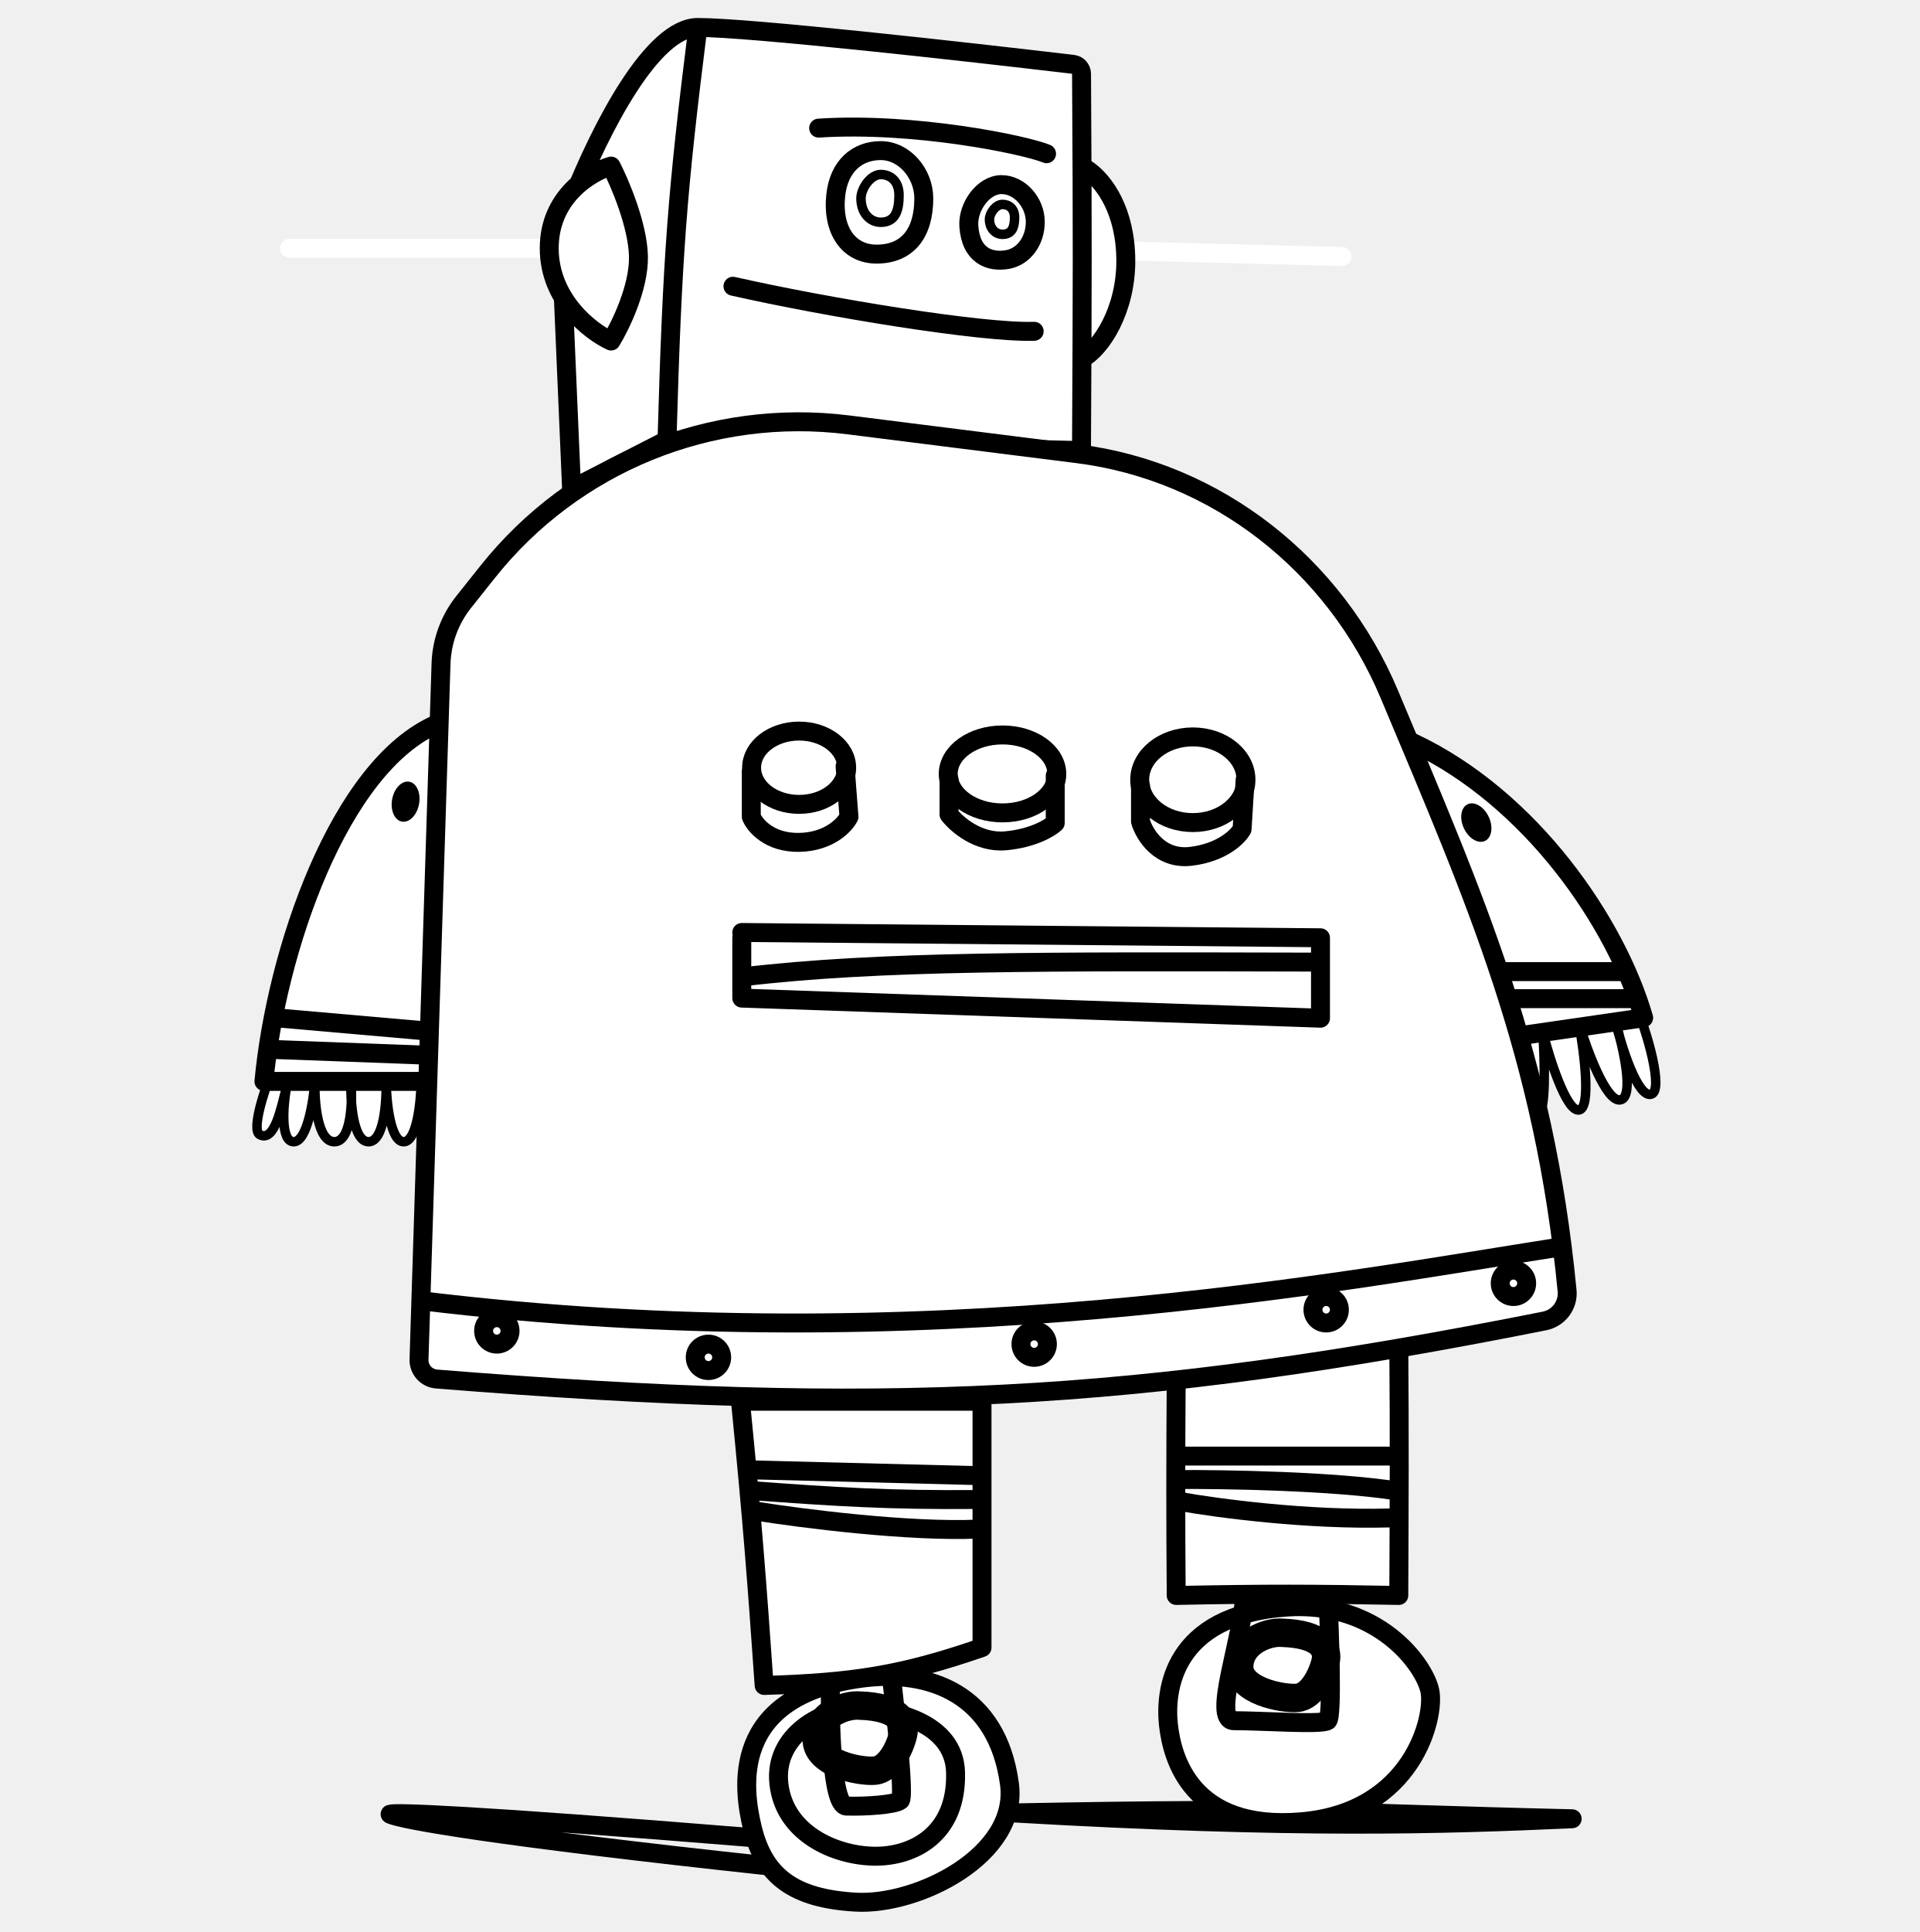
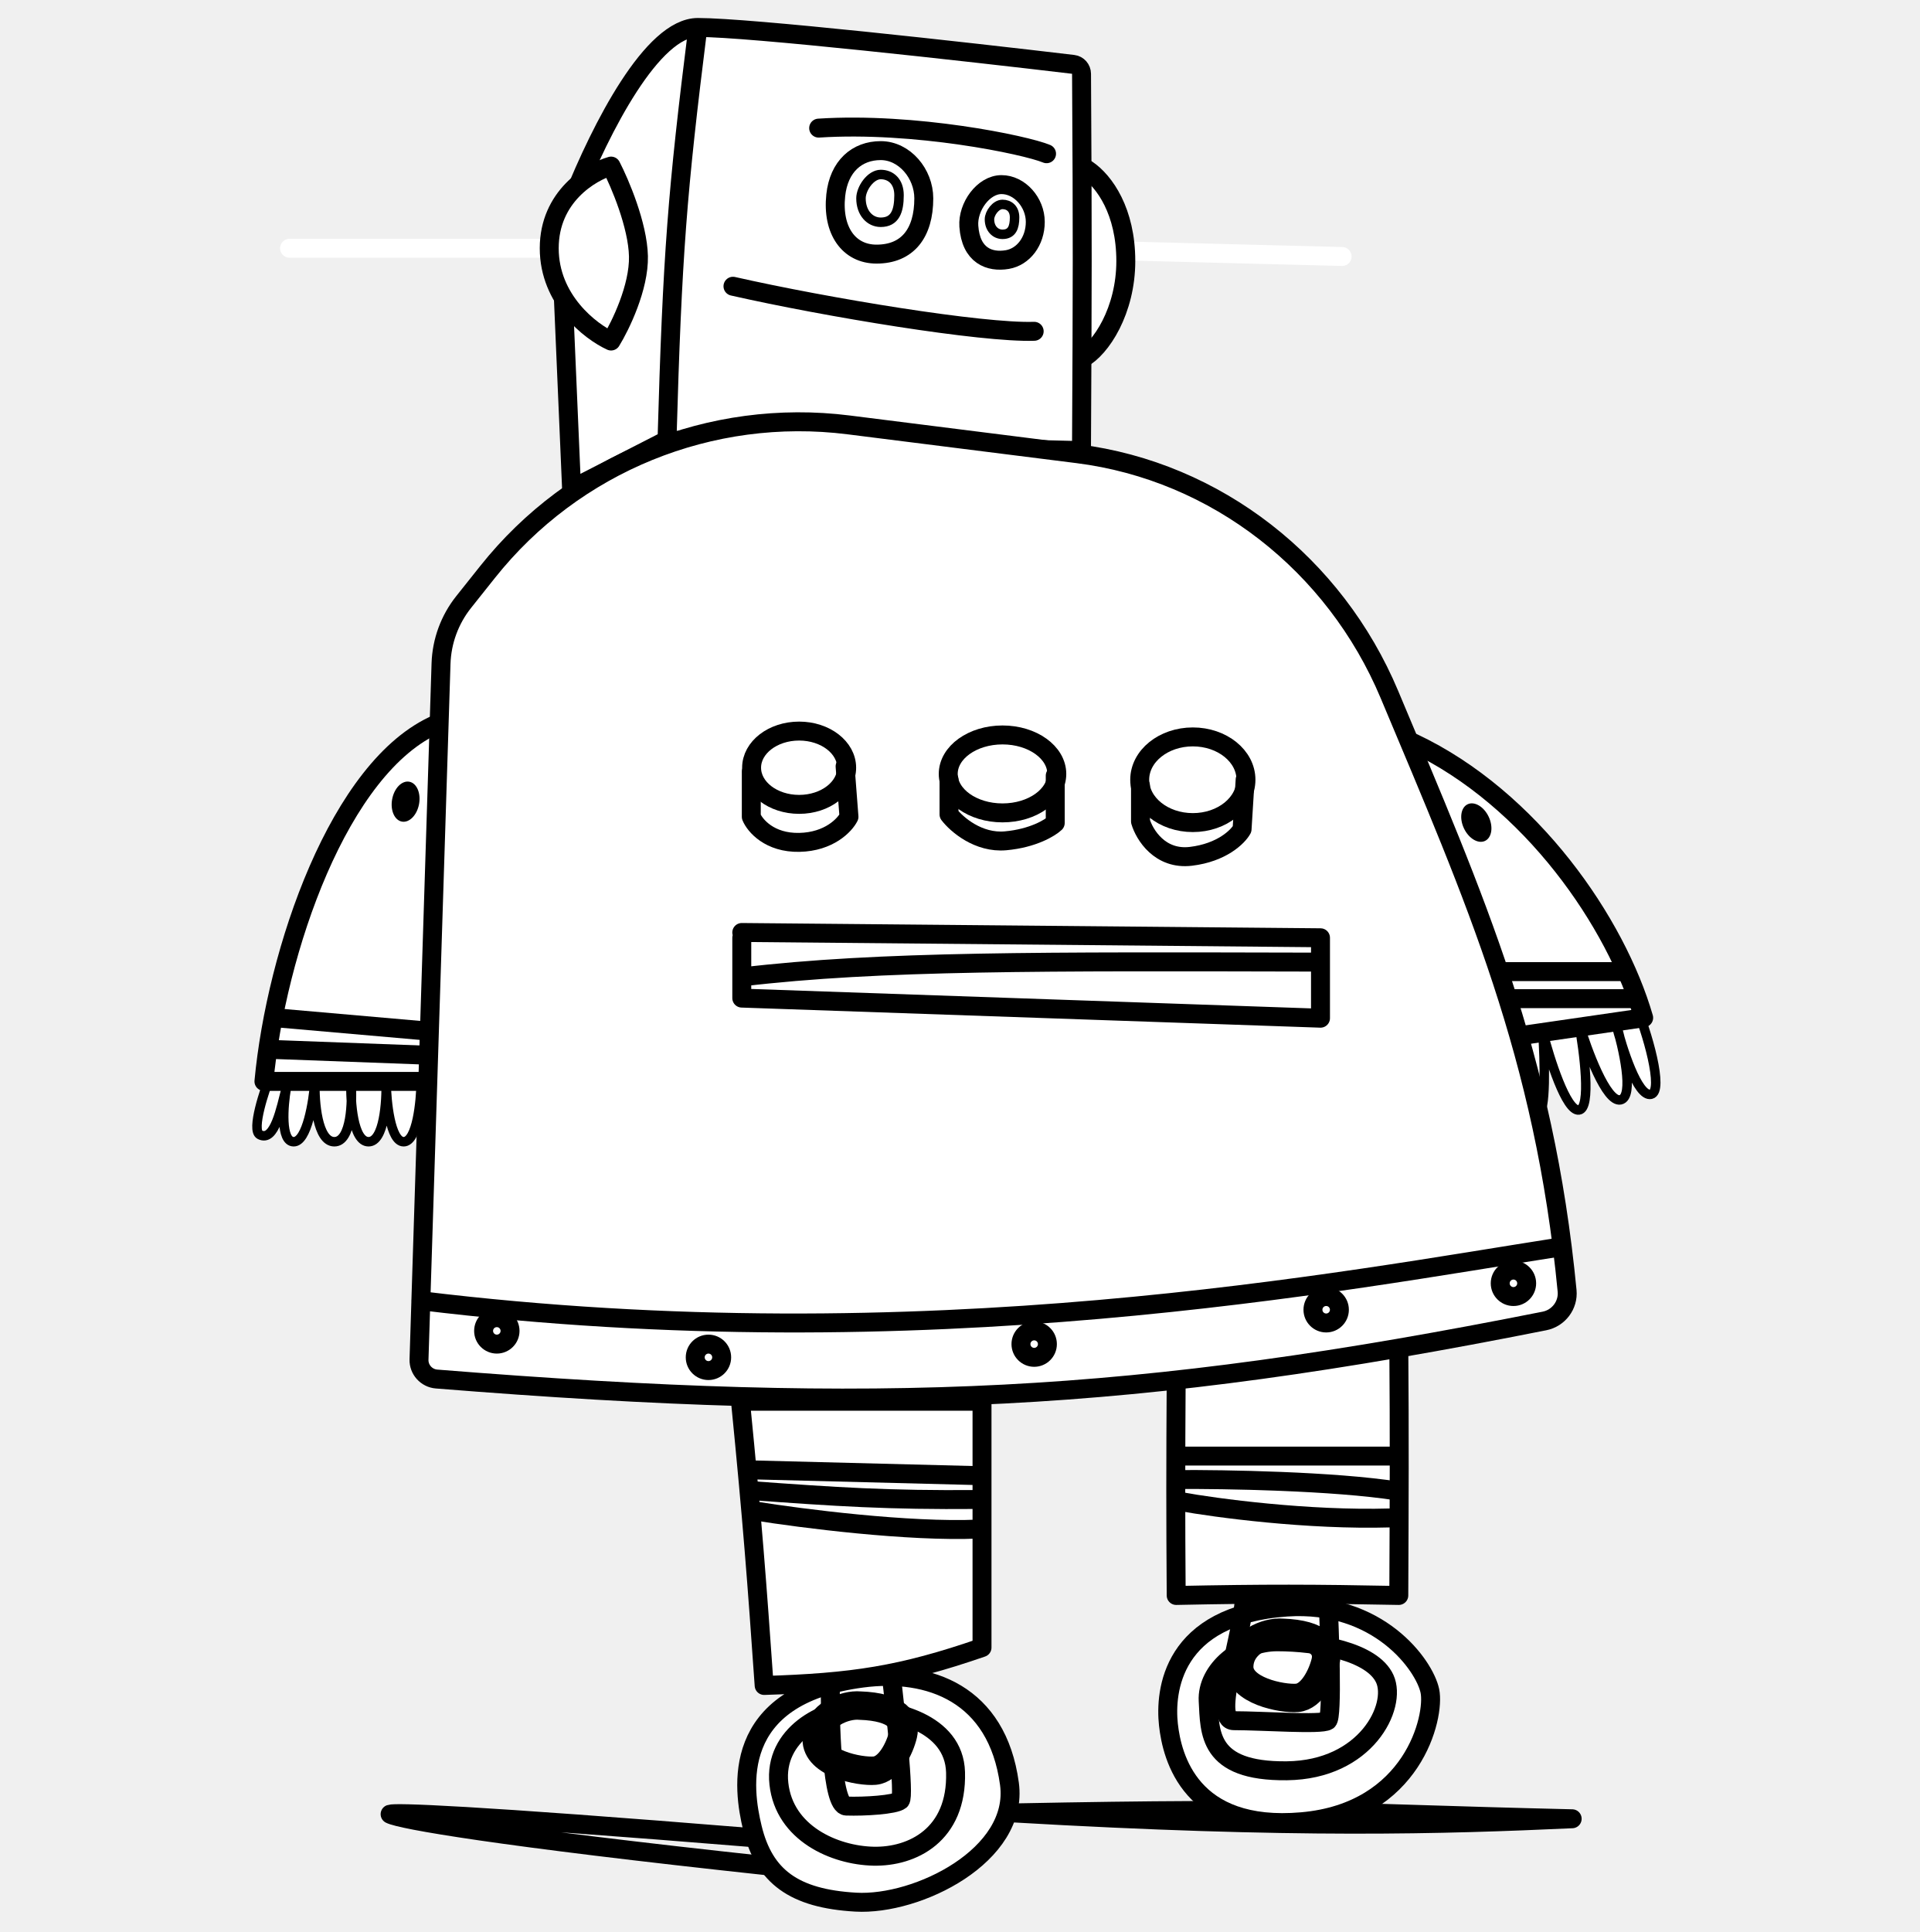
<svg xmlns="http://www.w3.org/2000/svg" width="160" height="161" viewBox="0 0 160 161" fill="none">
  <path d="M32.516 151.181C33.429 151.638 41.152 153.03 64.24 155.514C63.488 154.227 63.542 154.254 62.993 153.158C38.734 151.185 32.942 151.029 32.516 151.181Z" stroke="black" stroke-width="1.579" stroke-linejoin="round" />
  <path d="M84.428 151.076C108.004 152.443 120.304 152.052 131.042 151.564C110.298 151.076 109.175 150.588 84.428 151.076Z" stroke="black" stroke-width="1.579" stroke-linejoin="round" />
  <path d="M63.693 140.455C63.087 131.821 62.727 126.942 61.719 116.77H81.852V137.297C78.006 138.624 75.055 139.387 71.867 139.841C77.464 139.104 83.117 141.137 84.137 148.646C84.947 154.61 76.48 158.806 71.326 158.512C66.172 158.217 63.693 156.377 62.712 152.327C61.935 149.12 60.774 141.461 71.538 139.887C69.212 140.202 66.741 140.359 63.693 140.455Z" fill="white" />
  <path d="M61.719 116.77C62.727 126.942 63.087 131.821 63.693 140.455C71.085 140.222 75.084 139.632 81.852 137.297V116.77H61.719ZM71.867 139.842C60.751 141.307 61.928 149.088 62.712 152.327C63.693 156.377 66.172 158.217 71.326 158.512C76.48 158.806 84.947 154.61 84.137 148.646C83.117 141.137 77.464 139.104 71.867 139.842ZM71.326 142.388C74.418 142.388 79.528 143.507 79.646 147.689C79.793 152.916 76.038 154.757 72.799 154.683C69.559 154.61 65.376 152.78 64.921 148.646C64.465 144.513 68.715 142.388 71.326 142.388Z" stroke="black" stroke-width="1.579" stroke-linecap="round" stroke-linejoin="round" />
  <path d="M69.221 139.993C69.151 143.48 69.317 150.464 70.539 150.506C72.066 150.558 74.596 150.4 75.044 150.031C75.403 149.736 74.666 142.777 74.254 139.334" stroke="black" stroke-width="1.579" />
  <path d="M75.269 144.549C75.538 143.422 74.839 142.24 71.672 142.133C70.436 142.02 68.129 142.884 68.075 144.925C68.021 146.965 71.672 147.663 72.907 147.555C74.142 147.448 75.001 145.676 75.269 144.549Z" stroke="black" stroke-width="2.369" />
  <path d="M62.44 122.484L81.499 122.968" stroke="black" stroke-width="1.579" stroke-linejoin="round" />
  <path d="M81.508 124.958C73.963 125.02 69.805 124.741 62.383 124.202" stroke="black" stroke-width="1.579" stroke-linejoin="round" />
  <path d="M81.55 127.423C75.752 127.681 66.751 126.528 62.975 125.92" stroke="black" stroke-width="1.579" stroke-linejoin="round" />
  <path d="M98.037 132.955C97.99 126.202 97.991 122.22 98.037 114.796L116.591 112.032C116.65 120.033 116.627 124.612 116.591 132.955C109.497 132.817 105.477 132.802 98.037 132.955Z" fill="white" stroke="black" stroke-width="1.579" stroke-linecap="round" stroke-linejoin="round" />
  <path d="M97.389 143.713C97.094 140.989 97.61 134.584 107.255 133.921C114.912 133.406 118.74 138.78 119.182 140.915C119.623 143.051 117.783 151.002 108.506 151.812C99.23 152.622 97.683 146.437 97.389 143.713Z" fill="white" stroke="black" stroke-width="1.579" stroke-linecap="round" stroke-linejoin="round" />
+   <path d="M115.428 139.908C114.397 137.625 109.832 136.815 106.445 136.815C103.421 136.815 100.555 139.171 100.703 141.748C100.85 144.325 100.629 147.638 107.255 147.565C113.882 147.491 116.458 142.19 115.428 139.908Z" fill="white" stroke="black" stroke-width="1.579" stroke-linecap="round" stroke-linejoin="round" />
  <path d="M103.766 132.659C103.647 136.421 100.948 143.391 102.847 143.391C105.221 143.391 110.142 143.749 110.662 143.391C111.079 143.105 110.836 136.117 110.662 132.659" stroke="black" stroke-width="1.579" />
  <path d="M110.484 138.483C110.753 137.356 110.054 136.174 106.886 136.066C105.651 135.954 103.343 136.818 103.29 138.858C103.236 140.898 106.886 141.596 108.122 141.489C109.357 141.381 110.215 139.61 110.484 138.483Z" stroke="black" stroke-width="2.369" />
  <path d="M98.139 121.34H116.474" stroke="black" stroke-width="1.579" stroke-linejoin="round" />
  <path d="M116.472 124.25C111.184 123.419 102.018 123.266 98.096 123.294" stroke="black" stroke-width="1.579" stroke-linejoin="round" />
  <path d="M115.891 126.495C109.006 126.695 101.325 125.664 98.346 125.123" stroke="black" stroke-width="1.579" stroke-linejoin="round" />
  <path d="M111.867 21.374L94.408 20.929" stroke="white" stroke-width="1.579" stroke-linecap="round" stroke-linejoin="round" />
  <path d="M93.837 21.751C93.837 17.628 92.064 15.117 90.617 14.136C89.772 15.609 88.089 19.195 88.112 21.751C88.134 24.307 89.497 28.243 90.176 29.891C91.771 29.057 93.838 25.874 93.837 21.751Z" fill="white" stroke="black" stroke-width="1.579" stroke-linecap="round" stroke-linejoin="round" />
  <path d="M47.642 40.751L46.842 22.135C46.761 20.238 47.023 18.339 47.729 16.576C50.107 10.635 54.37 2.289 58.167 2.289C62.476 2.289 80.388 4.289 89.455 5.365C89.85 5.412 90.144 5.753 90.147 6.151C90.23 19.621 90.217 23.759 90.143 37.55L55.596 36.677L47.642 40.751Z" fill="white" />
  <path d="M58.167 2.289C54.37 2.289 50.107 10.635 47.729 16.576C47.023 18.339 46.761 20.238 46.842 22.135L47.642 40.751L55.596 36.677M58.167 2.289C62.476 2.289 80.388 4.289 89.455 5.365C89.85 5.412 90.144 5.753 90.147 6.151C90.23 19.621 90.217 23.759 90.143 37.55L55.596 36.677M58.167 2.289C56.444 16.047 56.043 21.1 55.596 36.677" stroke="black" stroke-width="1.579" stroke-linecap="round" stroke-linejoin="round" />
  <path d="M68.236 10.676C76.261 10.16 85.464 12.075 87.231 12.811" stroke="black" stroke-width="1.579" stroke-linecap="round" stroke-linejoin="round" />
  <path d="M61.094 23.854C68.898 25.621 81.856 27.755 86.2 27.608" stroke="black" stroke-width="1.579" stroke-linecap="round" stroke-linejoin="round" />
  <path d="M76.999 16.528C76.999 19.428 75.647 21.176 73.058 21.176C70.76 21.176 69.345 19.217 69.661 16.269C69.919 13.862 71.427 12.551 73.41 12.551C75.392 12.551 76.999 14.474 76.999 16.528Z" stroke="black" stroke-width="1.579" stroke-linecap="round" stroke-linejoin="round" />
  <path d="M74.935 16.269C74.935 15.124 74.251 14.542 73.409 14.542C72.567 14.542 71.764 15.706 71.764 16.528C71.764 17.746 72.508 18.522 73.409 18.522C74.611 18.522 74.935 17.584 74.935 16.269Z" stroke="black" stroke-width="0.79" stroke-linecap="round" stroke-linejoin="round" />
  <path d="M84.566 18.116C84.566 17.4 84.115 17.035 83.559 17.035C83.003 17.035 82.473 17.764 82.473 18.278C82.473 19.04 82.964 19.526 83.559 19.526C84.352 19.526 84.566 18.939 84.566 18.116Z" stroke="black" stroke-width="0.79" stroke-linecap="round" stroke-linejoin="round" />
  <path d="M86.292 18.491C86.292 20.117 85.289 21.403 83.962 21.63C82.479 21.883 80.92 21.306 80.753 18.848C80.642 17.226 81.972 15.384 83.477 15.384C84.981 15.384 86.292 16.864 86.292 18.491Z" stroke="black" stroke-width="1.579" stroke-linecap="round" stroke-linejoin="round" />
  <path d="M45.78 20.688H24.135" stroke="white" stroke-width="1.579" stroke-linecap="round" stroke-linejoin="round" />
  <path d="M53.215 21.351C53.156 18.759 51.669 15.264 50.933 13.841C49.215 14.332 45.779 16.388 45.779 20.688C45.779 24.987 49.215 27.633 50.933 28.418C51.718 27.142 53.274 23.942 53.215 21.351Z" fill="white" stroke="black" stroke-width="1.579" stroke-linecap="round" stroke-linejoin="round" />
  <path d="M136.283 83.672C137.266 85.878 138.718 90.944 137.609 91.191C136.718 91.389 135.701 88.784 135.069 86.674C135.589 88.775 136.005 91.456 135.067 91.653C133.896 91.899 132.269 87.494 131.601 85.26C132.037 87.622 132.648 92.377 131.601 92.5C130.554 92.623 129.162 88.238 128.597 86.03C128.751 88.29 128.884 92.809 128.189 92.809C127.493 92.809 126.126 89.092 125.529 87.234L124.564 86.03C125.679 85.486 128.39 84.213 130.32 83.482L136.283 83.672Z" fill="white" />
  <path d="M136.283 83.672C137.266 85.878 138.718 90.944 137.609 91.191C136.5 91.437 135.195 87.34 134.682 85.26C135.298 87.288 136.238 91.406 135.067 91.653C133.896 91.899 132.269 87.494 131.601 85.26C132.037 87.622 132.648 92.377 131.601 92.5C130.554 92.623 129.162 88.238 128.597 86.03C128.751 88.29 128.884 92.809 128.189 92.809C127.493 92.809 126.126 89.092 125.529 87.234L124.564 86.03C125.679 85.486 128.39 84.213 130.32 83.482L136.283 83.672Z" stroke="black" stroke-width="0.79" />
  <path d="M137.001 84.815C134.719 76.937 127.651 66.556 117.777 61.898L114.904 67.005L122.498 88.105L126.501 86.339L137.001 84.815Z" fill="white" stroke="black" stroke-width="1.579" stroke-linecap="round" stroke-linejoin="round" />
  <path d="M136.469 83.221H125.738" stroke="black" stroke-width="1.579" stroke-linejoin="round" />
  <path d="M124.809 80.967H135.29" stroke="black" stroke-width="1.579" stroke-linejoin="round" />
  <ellipse cx="123.053" cy="68.549" rx="1.139" ry="1.69" transform="rotate(-25.4302 123.053 68.5485)" fill="black" />
  <path d="M21.663 94.563C20.915 94.187 22.093 90.724 22.503 89.722C23.761 89.373 26.834 88.713 29.072 88.873C31.31 89.033 34.029 89.783 35.108 90.138C35.083 91.806 34.754 95.144 33.645 95.144C32.584 95.144 32.237 92.089 32.187 90.363C32.212 92.089 31.956 95.144 30.718 95.144C29.772 95.144 29.4 93.361 29.288 91.749C29.235 93.361 28.904 95.144 27.868 95.144C26.451 95.144 26.2 91.806 26.251 90.138C26.122 91.806 25.588 95.144 24.479 95.144C23.37 95.144 23.607 92.166 23.863 90.677C23.426 92.35 22.887 95.179 21.663 94.563Z" fill="white" />
  <path d="M22.503 89.722C22.093 90.724 20.915 94.187 21.663 94.563C22.887 95.179 23.426 92.35 23.863 90.677C23.607 92.166 23.37 95.144 24.479 95.144C25.588 95.144 26.122 91.806 26.251 90.138C26.2 91.806 26.451 95.144 27.868 95.144C29.285 95.144 29.383 91.806 29.255 90.138C29.203 91.806 29.424 95.144 30.718 95.144C32.012 95.144 32.233 91.806 32.181 90.138C32.207 91.806 32.536 95.144 33.645 95.144C34.754 95.144 35.083 91.806 35.108 90.138C34.029 89.783 31.31 89.033 29.072 88.873C26.834 88.713 23.761 89.373 22.503 89.722Z" stroke="black" stroke-width="0.79" />
  <path d="M22 90.116C23.006 79.367 28.244 63.836 36.459 60.315L40.24 69.903L39.139 87.41L35.518 90.116H22Z" fill="white" stroke="black" stroke-width="1.579" stroke-linecap="round" stroke-linejoin="round" />
  <path d="M22.418 87.442L35.47 87.928M35.82 85.938L22.706 84.79" stroke="black" stroke-width="1.579" stroke-linejoin="round" />
  <ellipse cx="33.807" cy="66.805" rx="1.139" ry="1.69" transform="rotate(10.5914 33.8066 66.8055)" fill="black" />
  <path d="M34.925 113.296L36.76 55.304C36.819 53.434 37.48 51.634 38.645 50.17L40.645 47.658C47.849 38.605 59.252 33.963 70.731 35.408L89.8 37.808C101.423 39.271 111.269 47.061 115.804 57.863C122.979 74.956 128.725 87.866 130.619 107.567C130.734 108.761 129.91 109.847 128.734 110.08C94.507 116.888 73.648 117.905 36.386 114.919C35.548 114.852 34.898 114.137 34.925 113.296Z" fill="white" stroke="black" stroke-width="1.579" stroke-linecap="round" stroke-linejoin="round" />
  <path d="M35.107 108.395C77.083 113.51 112.004 106.719 130.17 103.897" stroke="black" stroke-width="1.579" stroke-linecap="round" stroke-linejoin="round" />
  <ellipse cx="41.411" cy="110.907" rx="1.102" ry="1.102" stroke="black" stroke-width="1.579" stroke-linecap="round" stroke-linejoin="round" />
  <ellipse cx="59.05" cy="113.112" rx="1.102" ry="1.102" stroke="black" stroke-width="1.579" stroke-linecap="round" stroke-linejoin="round" />
  <ellipse cx="86.2" cy="112.009" rx="1.102" ry="1.102" stroke="black" stroke-width="1.579" stroke-linecap="round" stroke-linejoin="round" />
  <ellipse cx="110.538" cy="109.146" rx="1.102" ry="1.102" stroke="black" stroke-width="1.579" stroke-linecap="round" stroke-linejoin="round" />
  <ellipse cx="126.147" cy="106.943" rx="1.102" ry="1.102" stroke="black" stroke-width="1.579" stroke-linecap="round" stroke-linejoin="round" />
  <ellipse cx="66.608" cy="63.977" rx="3.962" ry="3.054" stroke="black" stroke-width="1.579" stroke-linecap="round" stroke-linejoin="round" />
  <path d="M62.621 64.316V68.065C62.922 68.797 64.146 70.249 66.627 70.198C69.109 70.146 70.419 68.754 70.763 68.065L70.44 63.864" stroke="black" stroke-width="1.579" stroke-linecap="round" stroke-linejoin="round" />
  <path d="M95.062 65.479V68.452C95.385 69.551 96.678 71.67 99.263 71.36C101.848 71.05 103.184 69.723 103.528 69.098L103.785 64.965" stroke="black" stroke-width="1.579" stroke-linecap="round" stroke-linejoin="round" />
  <ellipse cx="83.561" cy="64.493" rx="4.524" ry="3.248" stroke="black" stroke-width="1.579" stroke-linecap="round" stroke-linejoin="round" />
  <ellipse cx="99.424" cy="64.979" rx="4.428" ry="3.57" stroke="black" stroke-width="1.579" stroke-linecap="round" stroke-linejoin="round" />
  <path d="M79.102 64.962V67.87C79.726 68.689 81.544 70.274 83.819 70.067C86.094 69.861 87.524 68.99 87.955 68.581V64.639" stroke="black" stroke-width="1.579" stroke-linecap="round" stroke-linejoin="round" />
  <path d="M61.828 77.707L110.065 78.148V80.176M61.828 78.148V81.411M61.828 81.411V83.175L110.065 84.85V80.176M61.828 81.411C73.369 80.045 86.808 80.125 110.065 80.176" stroke="black" stroke-width="1.579" stroke-linecap="round" stroke-linejoin="round" />
</svg>
